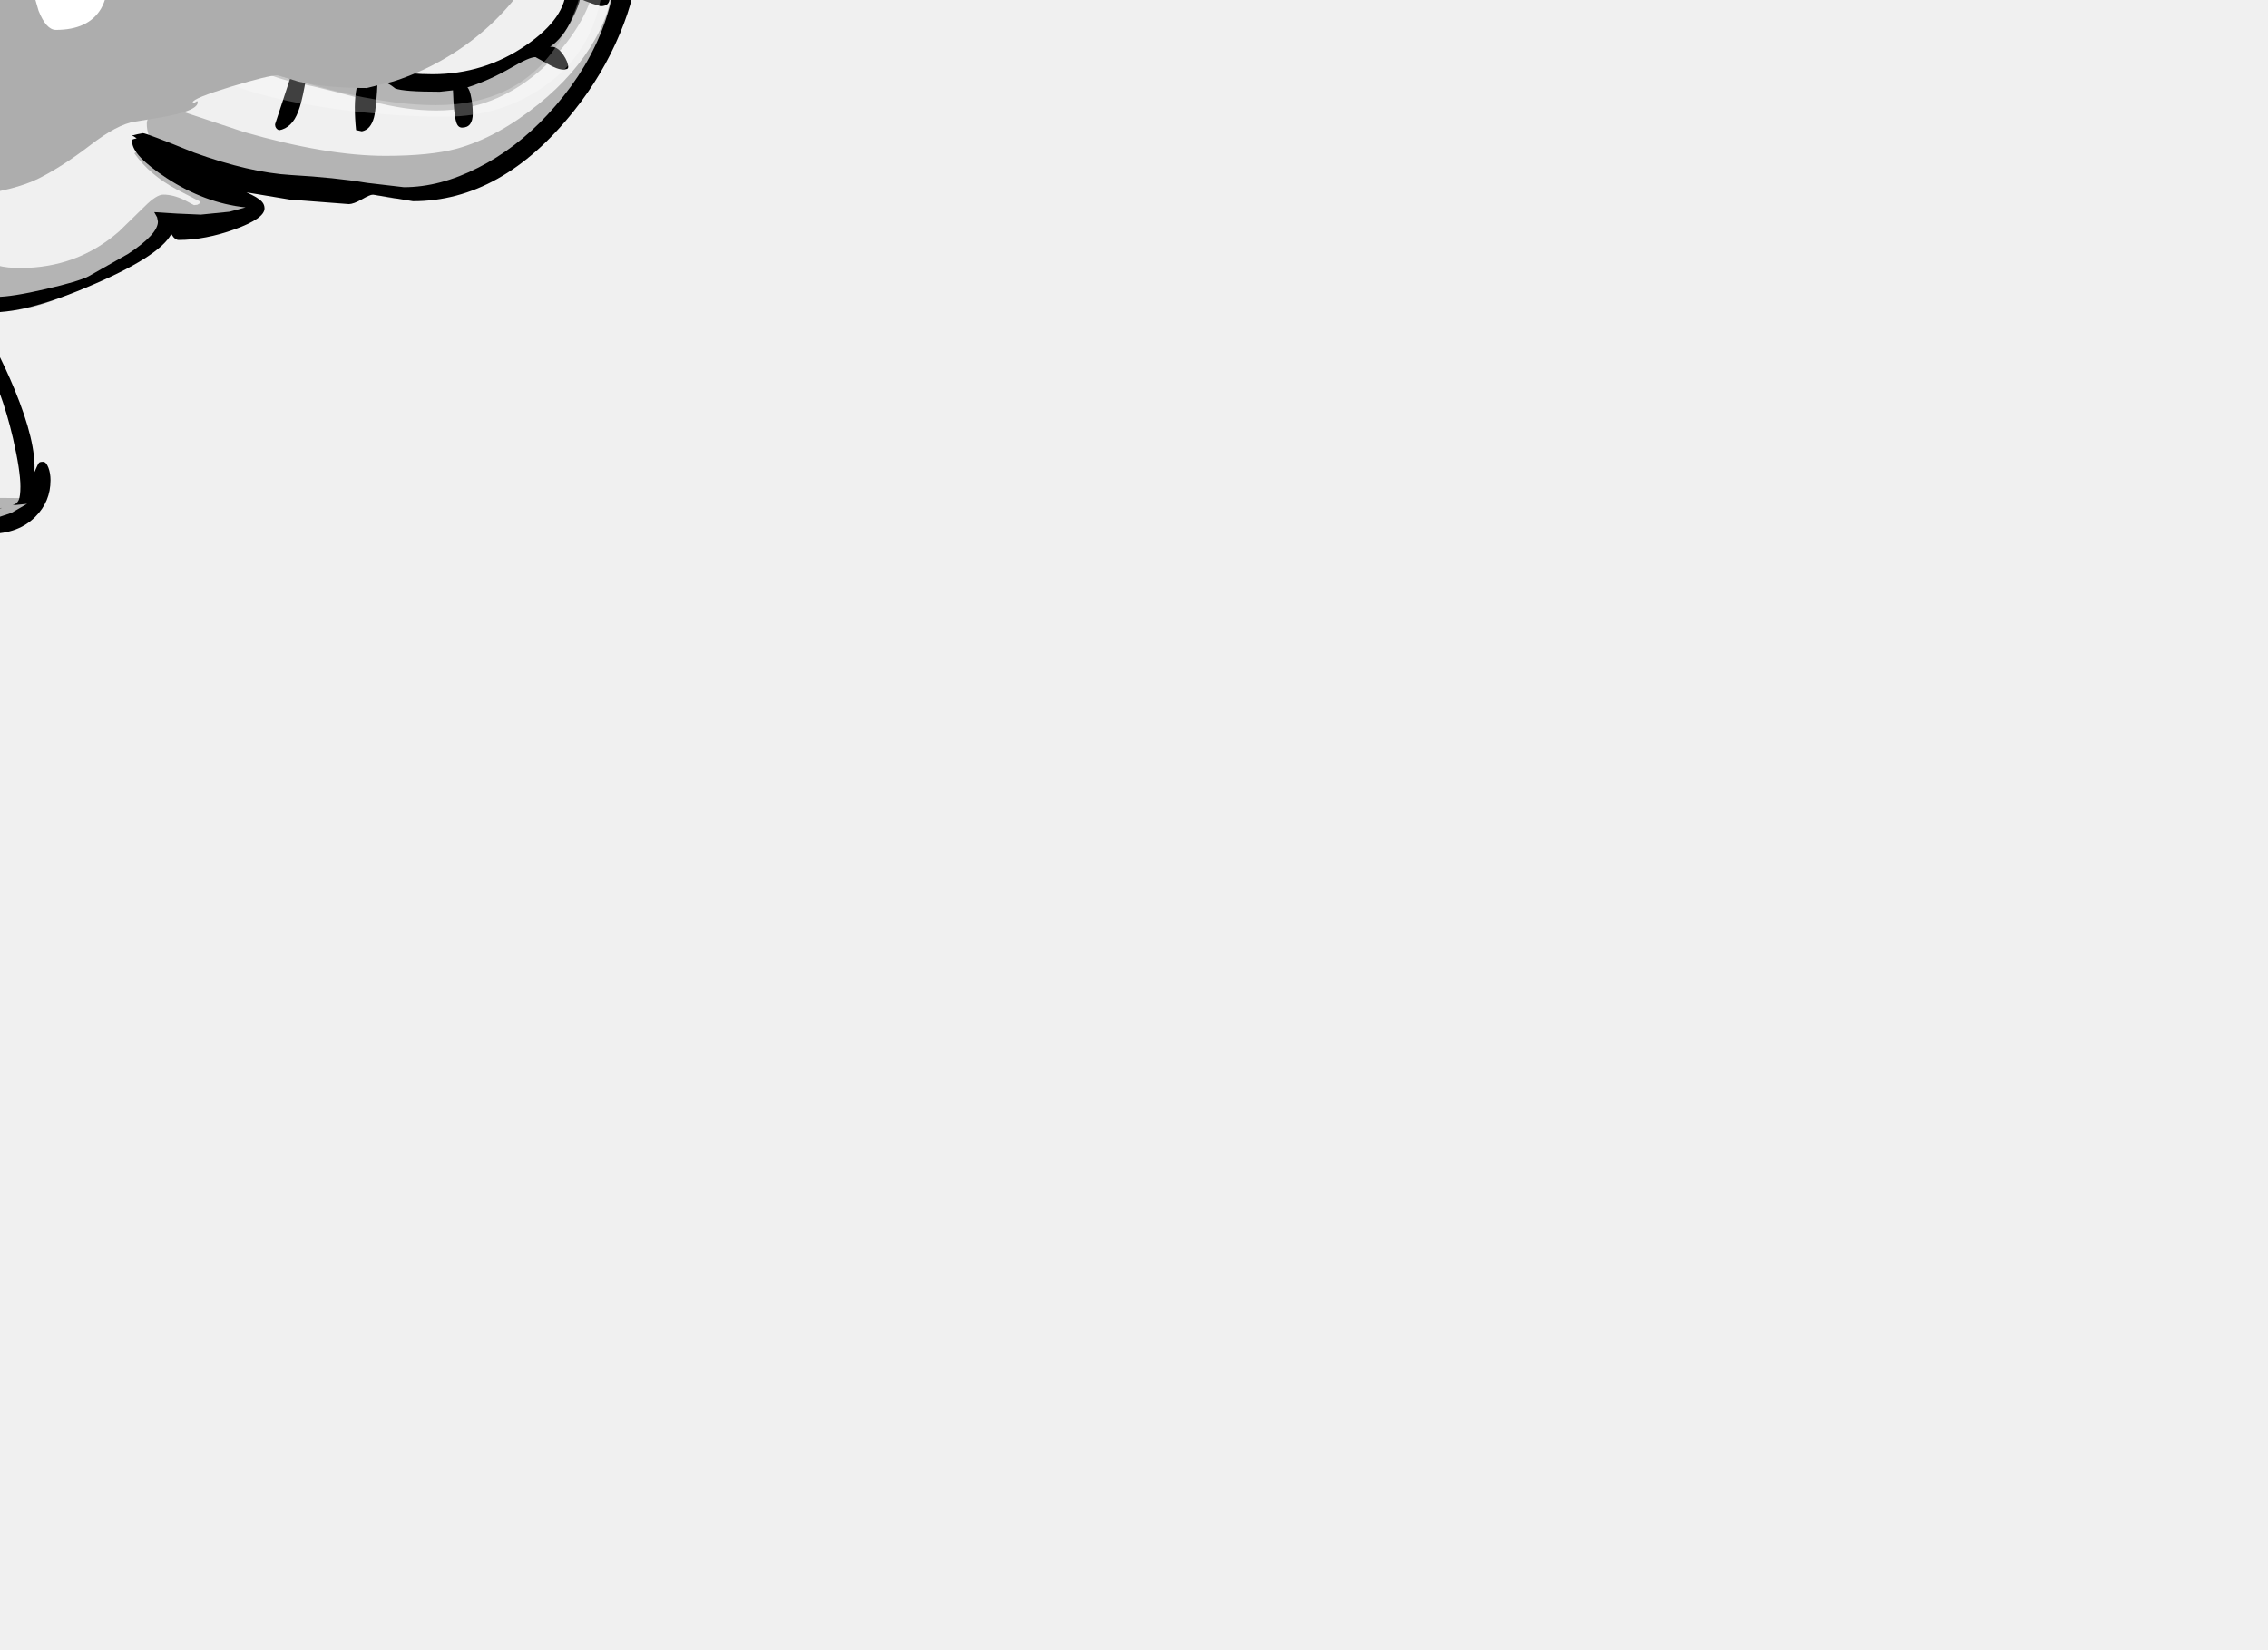
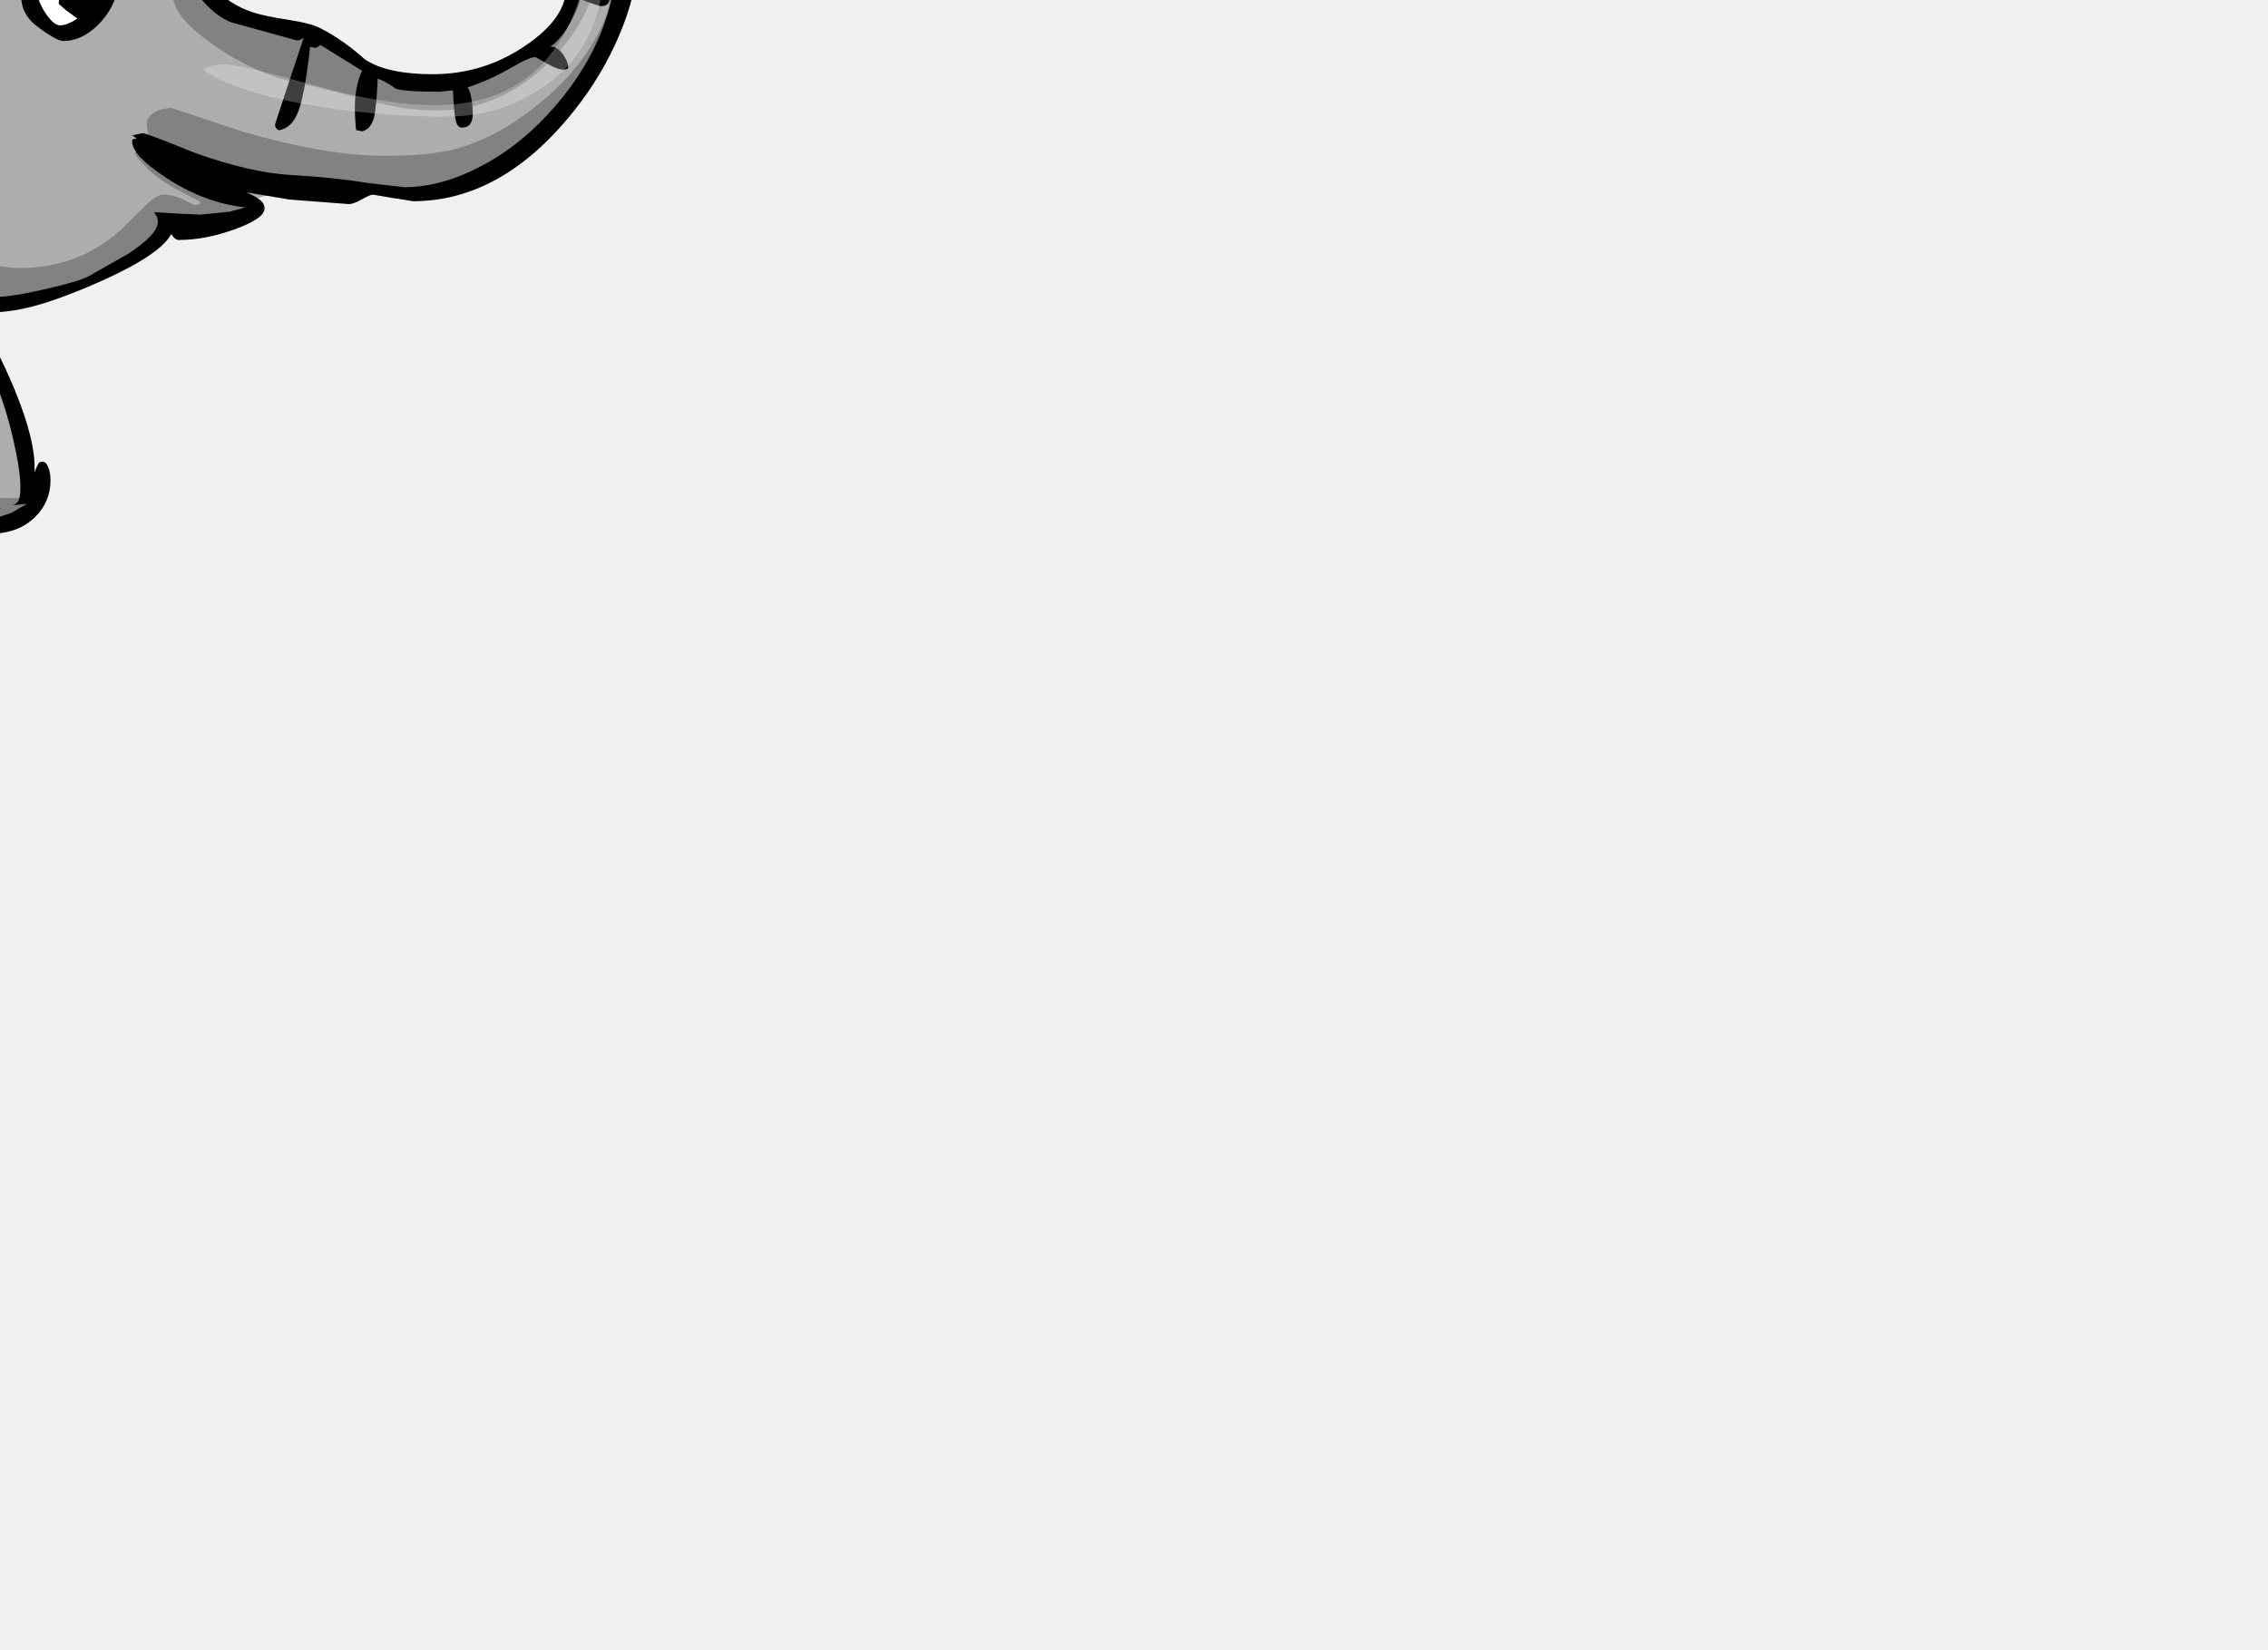
<svg xmlns="http://www.w3.org/2000/svg" xmlns:xlink="http://www.w3.org/1999/xlink" version="1.1" preserveAspectRatio="none" x="0px" y="0px" width="550px" height="400px" viewBox="0 0 550 400">
  <defs>
+     <g id="Parts_Heads_headColorMC_18_Layer1_0_FILL">
+       <path fill="#ADADAD" stroke="none" d=" M 217.8 47.55 Q 219.5 32.3 214.65 32.3 210.55 32.3 203.5 36.85 195.75 41.85 195.75 46.25 195.75 51.2 199.5 61.05 L 203.25 70.55 Q 203.25 79.55 190.95 89 178.85 98.35 167.9 98.35 158.5 98.35 146.85 90.75 L 139.2 85.5 Q 135.6 83.1 133.95 83.1 133.45 83.1 132.7 83.6 L 131.4 84.1 Q 125.35 84.1 121.6 82.45 117.9 80.85 114.7 76.9 112.2 73.8 108.05 66.55 L 98.85 50.4 Q 93.95 42.15 76.3 36 70.9 34.1 57.2 30.85 L 58.75 30.85 58.75 29.8 48.55 29.2 39.8 28.8 Q 28.05 28.8 21.4 31.25 12.05 34.7 9.85 43.45 7.5 52.85 5.05 56.25 1.55 61.25 -6.95 63.75 L -20.6 67.25 Q -28.7 69.4 -33.45 72.25 -46.7 80.2 -46.7 101.2 -46.7 121.85 -39.3 140.25 -31.85 158.8 -17.85 172.75 12.8 203.25 63.2 203.25 66.85 203.25 68.35 201.8 69.25 200.95 70.35 195.55 71.45 190.15 65.05 174.25 58.6 158.35 51.45 149.55 L 55.15 149.75 68.3 149.35 Q 78.95 148.1 84.85 145.15 90.75 142.15 97.3 137.1 103.85 132.05 108.1 131.4 L 114.25 130.4 Q 123.35 128.85 123.35 126.7 123.35 126.2 122.75 126.7 122.15 127.2 122.15 126.7 122.15 125.75 131.5 122.9 140.6 120.15 142.8 120.15 L 147.8 121.7 Q 154.5 123.25 164.35 123.25 L 170.8 121.65 Q 178.45 119.2 185.3 114.85 207.15 100.95 213.05 73.55 L 215.15 63.3 Q 214.7 62.8 214.5 61.85 L 214.3 59.55 Q 214.3 58.6 214.7 57.6 L 214.55 56.85 Q 214.55 55.15 217 53.25 L 217.8 47.55 Z" />
+     </g>
    <g id="Graphics_Symbol_786_0_Layer0_0_FILL">
      <path fill="#FFFFFF" stroke="none" d=" M 88.75 69.3 Q 88.45 67.3 87.35 66.6 84.85 63.85 81.7 64.55 L 76.25 66.4 Q 75.55 66.55 74.55 67.5 L 73.05 68.85 Q 72.8 68.4 72.2 68.4 71.4 68.4 71 71.5 L 70.75 74.8 72.1 79.45 Q 73.95 84.1 76.3 84.1 84.2 84.1 87.25 78.95 88.85 76.15 88.85 72.25 L 88.75 69.3 Z" />
    </g>
    <g id="Graphics_Symbol_832_0_Layer2_0_FILL">
      <path fill="#999999" stroke="none" d=" M 106.65 61.85 L 105.3 60 106.75 64 106.65 61.85 Z" />
      <path fill="#000000" stroke="none" d=" M 220 46.25 L 220.2 42.9 Q 220.2 30.85 211.7 30.85 204.5 30.85 198.25 37.7 192.9 43.6 192.9 47.65 192.9 53.05 196.5 61.15 200.05 69.2 200.05 73.85 200.05 81.15 190.35 87.8 180.15 94.85 167.6 94.85 156.75 94.85 151.3 91.3 145.8 86.4 140.55 83.75 138.15 82.5 132.95 81.7 126.75 80.75 124.1 79.85 113 76.25 106.65 61.85 L 106.75 64 105.3 60 98.05 46.45 Q 95.7 42.4 91.2 40.2 72.7 31.1 63.15 28.25 53.5 25.3 41.8 25.3 23.05 25.3 13.1 33.35 4.45 40.35 4.45 51.45 4.45 53.8 5.05 55.85 5.2 56.9 3.25 57.45 -8.4 59.7 -29.35 66.25 -39.2 69.35 -44.35 79.45 -48.75 88 -48.75 98.9 -48.75 123.35 -42.65 141.7 -34.5 166.1 -15.4 181 L -18.75 177.1 Q -9.1 186.9 26.5 197.55 44.3 202.9 60.25 206.3 67.25 206.3 71.35 202.15 75 198.5 75 193.3 75 191.65 74.5 190.3 73.95 188.85 73.2 188.85 72.4 188.85 72.2 189.1 71.9 189.45 71.1 191.35 71.55 184.1 66.3 171.35 61.9 160.7 56.25 152.1 65.3 154.35 83.75 146.55 101.3 139.2 104.3 133.6 L 104.8 134.35 Q 105.45 135.05 106.05 135.05 112.55 135.05 119.7 132.45 126.9 129.85 126.9 127.4 126.9 126.5 126.3 125.8 125.3 124.7 122.5 123.5 L 133 125.25 147.35 126.35 Q 148.45 126.35 150.5 125.2 152.5 124.05 153.2 124.05 L 162.9 125.65 Q 184.45 125.65 201.85 103.85 208.9 95.05 213.1 84.95 217.15 75.25 217.15 68.05 214.6 59 214.6 57 L 219.3 50.8 220 46.25 M 206.4 35.85 Q 210.05 33.7 211.25 33.7 213.9 33.7 214.8 35.95 216 38.9 216 48.2 216 50.4 215.3 52.55 L 211.5 51.25 Q 211.9 56.3 212.2 57.35 L 210.6 57.45 203.8 56.9 Q 200.9 56.85 200.5 59.35 198.85 54.85 198.35 52.85 197.65 50.2 197.65 47.65 L 198.5 42.7 202 46.35 Q 203.15 47.2 204.7 47.2 206.6 47.05 207.05 46.1 207.9 44.25 199.85 40.4 202.95 37.95 206.4 35.85 M 199.35 90.15 Q 197.9 88 196.15 88.2 199.15 86.2 201.5 81.5 203.2 78.1 203.4 76.55 204.45 77.05 206.45 77.75 L 208.4 78.35 Q 210.6 78.35 210.6 76.35 210.6 74.75 207.65 74.35 204.2 73.9 203.65 73.2 203.5 71.4 200.7 59.9 201.6 60.4 203.85 61.1 L 206.95 61.8 Q 208.65 61.8 212.35 60.05 L 212.5 63.75 Q 212.5 86.5 195.45 104.75 187.85 112.9 178.75 117.5 169.45 122.25 160.7 122.25 L 151.75 121.2 Q 143.9 119.9 133.35 119.3 123.25 118.7 109.8 113.85 98.25 109.15 97.4 109.15 L 96.1 109.4 94.7 109.75 95.15 109.9 95.9 110.4 95.1 110.6 Q 94.8 110.6 94.8 111.2 94.8 114.55 103.1 120 112.4 126.1 122.3 127.15 L 118.4 128.2 111.45 128.9 105.7 128.65 100.15 128.3 100.85 129.55 101.05 130.6 Q 101.05 133.65 93.85 138.4 L 84.25 143.85 Q 81.7 145.15 73.85 146.95 65.65 148.85 61.9 148.85 55.45 148.85 52.15 145 48.85 141.15 48.85 133.65 48.85 131.45 49.85 127.75 50.85 124.05 50.85 122.85 L 49.6 120.9 Q 48.3 118.8 48.3 117.15 L 48.85 114.3 Q 49.15 112.4 47.9 111.25 46.2 111.75 44.65 113.95 43.1 116.2 43.6 117.6 L 39.5 116.9 Q 40.75 119.8 42.9 122.7 44.45 125.45 44.7 130.65 44.95 136.35 47.15 140.05 49.25 143.6 49.25 145.85 L 49.05 149.35 49.4 149.55 Q 51.65 150.15 57.95 161.65 63.15 171.2 65.9 183.15 67.7 191 67.7 194.85 67.7 197.15 67.3 198.1 66.85 199.1 65.8 199.4 L 69.3 199.05 65.5 201.25 62.35 202.3 59.1 201.95 63.25 200 Q 60.65 200.9 59 200.9 39.15 200.9 20.8 194.8 1.6 188.4 -12.95 176.35 -46.15 148.8 -46.15 101.8 -46.15 83.9 -36.85 76.05 -33.45 73.2 -28.05 71.05 L -19 67.85 Q -10.4 64.65 7.55 60.4 23.2 56.75 24.2 55.95 23.4 60.25 21.6 66.8 20.25 71.7 20.25 73.75 20.25 74.2 20.8 74.9 21.4 75.75 22.35 76.45 L 22.9 75.9 Q 22.7 69 26.6 59.45 L 30.5 51.2 30.35 50.4 30.05 50.3 29.2 50.9 Q 33.25 44.75 44.1 40.1 54.3 35.75 62.55 35.75 69.15 35.75 74.95 37.4 L 84.35 40.25 Q 82.95 41.75 82.95 42.2 82.95 43.2 83.25 43.65 88.75 42.5 93.25 45.6 97.8 48.75 100.25 55.5 102.9 62.9 106.4 69.1 112.4 79.65 118.65 82.2 L 134.7 86.65 Q 135.7 86.65 136.3 86 L 136.35 86.15 132.85 96.65 129.45 107 Q 129.45 108 130.4 108.45 133.55 107.9 135.05 103.95 136.7 99.75 137.95 88.2 L 139.2 88.45 Q 139.75 88.35 140.45 87.75 L 150.55 94 Q 148.85 97.65 148.8 102.8 148.8 105.5 149.1 108.4 L 150.5 108.7 Q 152.65 108.3 153.45 105.3 154.05 102.9 154.35 95.9 157.05 97 158.6 98.3 160.55 99.1 169.4 99.1 L 172.6 98.75 Q 172.8 104.6 173.4 106.5 173.8 107.8 174.8 107.8 177.4 107.8 177.4 104.4 177.4 102.4 177.05 100.65 176.7 98.6 176.1 98.05 181.4 96.35 186.85 93.2 191.1 90.7 192.6 90.7 L 195.4 92.25 Q 197.9 93.75 199.5 93.75 L 200.35 93.55 200.55 93.2 Q 200.55 91.9 199.35 90.15 M 16.7 35.65 Q 23.15 31.25 31.65 31.25 L 61.3 31.7 Q 47 33.95 39.3 38.25 34.2 41.1 30.4 46.25 26.35 51.7 24.05 53.15 19.4 56.2 9.7 56.55 L 8.9 50.7 Q 8.9 41 16.7 35.65 M 86.3 83.1 Q 89.9 79.65 91.15 75 92.45 70.05 90.15 66.85 87.5 63.15 80.7 63.15 76.95 63.15 73.15 65.6 69.35 68 68.15 73.8 66.95 79.55 71.7 83.2 76.45 86.8 78.1 86.8 82.4 86.8 86.3 83.1 M 82 66.65 Q 84.6 66.65 86.8 68.8 88.85 70.85 88.1 72.25 85 70.95 81.35 72.1 77 73.5 77 77.8 L 78.6 79.2 81.5 81.35 Q 79.35 82.85 77.5 83 75.65 83.15 73.35 79.35 71.05 75.5 72.1 73.05 73.1 70.6 74.75 68.4 76.35 66.15 75.8 68.65 L 79.1 67.5 82 66.65 M 211.15 42.7 Q 211.8 41.6 211.8 40.1 211.8 38.6 211.15 37.55 210.5 36.45 209.55 36.45 208.6 36.45 207.95 37.55 207.3 38.6 207.3 40.1 207.3 41.6 207.95 42.7 208.6 43.75 209.55 43.75 210.5 43.75 211.15 42.7 Z" />
    </g>
    <g id="Graphics_Symbol_832_0_Layer1_0_FILL">
      <path fill="#000000" fill-opacity="0.251" stroke="none" d=" M 52.55 111.05 Q 49.95 107.4 46.25 106.85 42.5 106.25 39.95 109.3 37.1 112.7 37.1 119.4 37.1 127.1 42.8 137.75 45.15 142.2 58.65 163.65 L 59.2 163.15 60.05 162.3 Q 59.8 159.25 57.4 156.4 54.55 152.9 53.55 149.9 55.9 152.3 63.15 152.3 73.35 152.3 88.55 143.5 L 98.7 137.15 Q 103.6 133.95 104.8 133.55 112.45 130.9 120.85 128.9 124.75 127.95 124.75 126.85 124.75 125.9 121.15 124.85 L 107.2 120.8 Q 104.55 120 100.55 117.1 L 95.95 113.5 95.35 114.05 Q 99 119.25 105.6 122.8 L 111.3 125.75 Q 111.3 126.75 111.1 126.2 L 110.65 126.5 109.8 126.6 107.45 125.35 Q 104.75 124.05 102.35 124.05 100.7 124.05 97.9 126.85 L 91.65 132.95 Q 81.5 141.85 67.6 141.85 61.65 141.85 58.15 139.55 54.05 136.85 54.05 131.2 L 54.75 128.8 Q 55.4 125.55 55.4 120.85 55.4 115 52.55 111.05 M 217.25 53.4 L 217.4 53.35 217.35 52.7 Q 217.5 51.75 217.15 50.9 216.5 49.25 214.2 49.25 211.8 49.25 209.9 51.1 207.8 53.2 207.8 56.6 207.8 58.25 209.35 66.25 L 210.85 75.1 Q 210.85 79.6 207.1 86.3 202.25 94.95 193.3 102.15 183.3 110.2 173.55 112.9 167.05 114.65 156.2 114.65 142 114.65 121.85 108.85 L 104.4 103.05 Q 101.8 103.05 100.05 104.2 98.35 105.3 98.35 106.85 98.35 112.8 106 116 110.7 118 122.6 120.05 L 134.6 122.7 147.1 124.7 Q 148.95 123.65 153.75 124.15 L 158.45 125.05 Q 168.25 124.35 177.7 120.05 189 114.9 203.8 96.45 214.05 83.55 216.6 67.35 216.35 66.9 216.25 66.2 L 216.05 63.4 215.2 61.05 Q 214.6 59.5 214.6 58.55 214.6 57.6 214.95 56.85 215.3 54.2 217.25 53.4 M 212.4 76.05 L 212.4 76.3 Q 212.15 78.05 211.7 79.2 L 212.4 76.05 M 216.35 33 Q 215.05 31.25 212 31.25 206.8 31.25 200.6 35.85 193.1 41.5 193.1 49.45 193.1 54.1 197.45 62.35 201.75 70.55 201.65 76.05 201.5 81.5 187.8 89.8 174.05 98.1 170.25 97 166.45 95.9 161.9 96.2 157.3 96.45 150.75 92.4 144.2 88.35 135.05 85.75 125.85 83.1 117.95 78.85 110.05 74.55 103.35 59.85 96.6 45.1 94.15 42.6 91.65 40.05 87.7 40.05 L 86.5 40.45 84.95 41.1 84.55 40.45 Q 85.1 39.6 84.65 38.5 84.25 37.55 83.8 37.55 L 79.9 36.25 Q 76.1 34.9 73.3 34.9 L 69.75 35.15 65 35.7 66.2 34.35 66.5 33.25 Q 66.3 32.35 64.95 31.45 62.3 29.6 56.6 29.6 48.35 29.6 46.3 27.7 44.2 25.8 39.15 25.8 24.85 25.8 14.6 33.45 5.2 40.5 5.2 48.7 5.2 53.75 8.95 58.65 L -10.15 62 Q -21.5 64.1 -28.1 67 -46.6 75.1 -46.6 97.6 L -46.2 107.15 Q -45.85 117.45 -46.2 124.75 -46.65 134.35 -40.45 145.25 -37.35 150.7 -34 154.65 -31.3 161.25 -18.75 173.75 -6.15 186.3 -1.95 186.3 L -0.5 185.95 -0.5 187 Q 23.25 195.55 27.7 197.35 44.05 203.85 55.95 203.85 61.1 203.85 65.45 201.95 69.15 200.35 69.15 199.2 69.15 197.85 67.55 197.65 L 61.7 197.6 Q 48.85 197.25 31.55 191.2 0.4 180.3 -10.7 173.85 -18.1 169.5 -22.7 162.45 -28 154.2 -33.75 136.85 -40.5 116.6 -40.5 103.15 -40.5 90.45 -28.05 82.15 -16.6 74.55 7.55 69.35 10 78.25 13.5 84.3 17.25 90.65 20.35 90.65 21.6 90.65 22.5 90.1 23.4 89.5 23.4 88.75 23.4 88.1 22.95 87.85 22.3 87.6 21.95 87.35 20.45 86.2 20.45 81.45 20.45 78.8 23.4 73 26.85 66.3 32.05 60.35 46.5 43.85 64.55 43.85 79.4 43.85 84.45 49 85.85 50.45 88.55 54.8 91.35 59.25 93.95 62.1 100.7 69.4 102.05 71.3 103.2 72.95 105.4 78.5 107.1 82.8 116 88.75 126.05 95.4 136.4 97.3 139.6 97.9 152.75 101.4 161.2 103.65 168.6 103.65 184.4 103.65 196.55 91.3 201.5 86.25 204.45 80.4 207.25 74.75 207.25 70.3 207.25 64.7 204.9 57.35 202.55 50 202.55 47 202.55 39.85 209.85 38.6 L 214.85 37.85 Q 217.15 37.3 217.15 35.6 217.15 34.1 216.35 33 M 20.5 38.2 Q 27.15 32.3 38.5 32.5 35.75 35.6 23.75 45.9 16.8 51.85 16.8 56.55 L 17 58.2 Q 16.5 57.2 15.6 53.65 L 14.8 50.15 Q 14.8 43.3 20.5 38.2 Z" />
    </g>
    <g id="Graphics_Symbol_832_0_Layer0_0_FILL">
      <path fill="#FFFFFF" fill-opacity="0.251" stroke="none" d=" M -14.95 83.6 Q -22.35 87.95 -27.2 93 -32.75 98.8 -32.75 103.4 L -31.85 123.5 -30.9 123.9 -30.05 123.95 Q -28.45 123.95 -20.65 99.75 -20.65 97.55 -8.9 89.6 2.8 81.65 2.8 80 2.8 77 -2.75 78.25 -7.95 79.45 -14.95 83.6 M 73.85 56.1 Q 77.15 54.15 79.15 53.25 79.15 52 76.15 52 71 52 66.65 54.15 58.4 58.25 54.55 68.9 L 54.45 68.95 55.1 69 Q 56.6 69 58 68.25 L 60.9 66 Q 67.2 60.1 73.85 56.1 M 18.6 48.05 Q 19.6 48.05 22.2 45.75 L 30.65 37.55 Q 24.65 37.55 20.85 39.95 17.2 42.25 17.2 45.65 17.2 46.7 17.7 47.4 18.1 48.05 18.6 48.05 M 66.15 48.4 L 65.6 47.5 Q 65.3 47.15 64.8 47.15 63.35 46.95 60.15 48 53.8 50 44.65 56.15 38.45 60.05 35.4 63.6 33.7 65.55 33.35 66.85 34.65 67.9 35.75 71.3 36.65 74.1 37.8 74.1 38.65 74.1 40.4 71.95 42.9 68.65 44.95 66.25 53.4 56.3 66.15 48.4 M 211.1 39.75 Q 208.85 39.75 206 41.2 201.85 43.3 201.85 47.15 L 203.55 53.3 Q 205.25 59.65 205.25 61.35 205.25 77.15 197.6 88.2 187.85 102.35 168.45 102.35 155.8 102.35 138.35 97.4 120.85 92.45 117.1 92.45 114.2 92.45 111.9 93.7 120.2 99.55 139.9 102.65 155.4 105.15 170.75 105.15 184.5 105.15 195.15 97.5 209.3 87.35 209.3 67.4 209.3 65.25 208.35 56.05 L 207.35 47.05 Q 207.35 44.35 210.55 43.65 213.75 42.95 213.75 41.5 213.75 40.6 213.2 40.2 212.6 39.75 211.1 39.75 Z" />
    </g>
-     <g id="Parts_Heads_headColorMC_18_Layer1_0_FILL">
-       <path fill="#ADADAD" stroke="none" d=" M 217.8 47.55 Q 219.5 32.3 214.65 32.3 210.55 32.3 203.5 36.85 195.75 41.85 195.75 46.25 195.75 51.2 199.5 61.05 L 203.25 70.55 Q 203.25 79.55 190.95 89 178.85 98.35 167.9 98.35 158.5 98.35 146.85 90.75 L 139.2 85.5 Q 135.6 83.1 133.95 83.1 133.45 83.1 132.7 83.6 L 131.4 84.1 Q 125.35 84.1 121.6 82.45 117.9 80.85 114.7 76.9 112.2 73.8 108.05 66.55 L 98.85 50.4 Q 93.95 42.15 76.3 36 70.9 34.1 57.2 30.85 L 58.75 30.85 58.75 29.8 39.8 28.8 Q 28.05 28.8 21.4 31.25 12.05 34.7 9.85 43.45 7.5 52.85 5.05 56.25 1.55 61.25 -6.95 63.75 L -20.6 67.25 Q -28.7 69.4 -33.45 72.25 -46.7 80.2 -46.7 101.2 -46.7 121.85 -39.3 140.25 -31.85 158.8 -17.85 172.75 12.8 203.25 63.2 203.25 66.85 203.25 68.35 201.8 69.25 200.95 70.35 195.55 71.45 190.15 65.05 174.25 58.6 158.35 51.45 149.55 L 55.15 149.75 68.3 149.35 Q 78.95 148.1 84.85 145.15 90.75 142.15 97.3 137.1 103.85 132.05 108.1 131.4 L 114.25 130.4 Q 123.35 128.85 123.35 126.7 123.35 126.2 122.75 126.7 122.15 127.2 122.15 126.7 122.15 125.75 131.5 122.9 140.6 120.15 142.8 120.15 L 147.8 121.7 Q 154.5 123.25 164.35 123.25 L 170.8 121.65 Q 178.45 119.2 185.3 114.85 207.15 100.95 213.05 73.55 L 215.15 63.3 Q 214.7 62.8 214.5 61.85 L 214.3 59.55 Q 214.3 58.6 214.7 57.6 L 214.55 56.85 Q 214.55 55.15 217 53.25 L 217.8 47.55 Z" />
+   </defs>
+   <g transform="matrix( 1, 0, 0, 1, -62.75,-76.85) ">
+     <g transform="matrix( 1, 0, 0, 1, 0,0) ">
+       <use xlink:href="#Parts_Heads_headColorMC_18_Layer1_0_FILL" />
    </g>
-   </defs>
+   </g>
+   <g transform="matrix( 1, 0, 0, 1, -62.75,-76.85) ">
+     <g transform="matrix( 1, 0, 0, 1, 0,0) ">
+       <g transform="matrix( 1, 0, 0, 1, 0,0) ">
+         <use xlink:href="#Graphics_Symbol_786_0_Layer0_0_FILL" />
+       </g>
+     </g>
+   </g>
  <g transform="matrix( 1, 0, 0, 1, -62.75,-76.85) ">
    <g transform="matrix( 1, 0, 0, 1, 0,0) ">
      <g transform="matrix( 1, 0, 0, 1, 0,0) ">
        <use xlink:href="#Graphics_Symbol_786_0_Layer0_0_FILL" />
      </g>
    </g>
    <g transform="matrix( 1, 0, 0, 1, 0,0) ">
      <g transform="matrix( 1, 0, 0, 1, 0,0) ">
        <use xlink:href="#Graphics_Symbol_832_0_Layer2_0_FILL" />
      </g>
      <g transform="matrix( 1, 0, 0, 1, 0,0) ">
        <use xlink:href="#Graphics_Symbol_832_0_Layer1_0_FILL" />
      </g>
      <g transform="matrix( 1, 0, 0, 1, 0,0) ">
        <use xlink:href="#Graphics_Symbol_832_0_Layer0_0_FILL" />
      </g>
    </g>
    <g id="hat1" transform="matrix( 0.9839172, -0.175293, 0.175293, 0.9839172, 45.2,78.25) ">
      <g id="colorMC" transform="matrix( 0.9999847, 0, 0, 0.9999847, 0,0) " />
      <g id="colorMC2" transform="matrix( 1, 0, 0, 1, 0,0) " />
    </g>
    <g id="hat2" transform="matrix( 0.9733734, -0.2247314, 0.2247314, 0.9733734, 38,60.6) ">
      <g id="colorMC_FL" transform="matrix( 0.9999847, 0, 0, 0.9999847, 0,0) " />
      <g id="colorMC2_FL" transform="matrix( 1, 0, 0, 1, 0,0) " />
    </g>
    <g id="hat3" transform="matrix( 0.9602661, -0.2753754, 0.2753754, 0.9602661, 26,48.4) ">
      <g id="colorMC_FL_FL" transform="matrix( 0.9999847, 0, 0, 0.9999847, 0,0) " />
      <g id="colorMC2_FL_FL" transform="matrix( 1, 0, 0, 1, 0,0) " />
    </g>
    <g id="hat4" transform="matrix( 0.9445801, -0.3252411, 0.3252411, 0.9445801, 18.85,34.5) ">
      <g id="colorMC_FL_FL_FL" transform="matrix( 0.9999847, 0, 0, 0.9999847, 0,0) " />
      <g id="colorMC2_FL_FL_FL" transform="matrix( 1, 0, 0, 1, 0,0) " />
    </g>
  </g>
-   <g transform="matrix( 1, 0, 0, 1, -75.4,-101.9) ">
-     <g transform="matrix( 1, 0, 0, 1, 0,0) ">
-       <use xlink:href="#Parts_Heads_headColorMC_18_Layer1_0_FILL" />
-     </g>
-   </g>
-   <g transform="matrix( 1, 0, 0, 1, -62.75,-76.85) ">
-     <g transform="matrix( 1, 0, 0, 1, 0,0) ">
-       <g transform="matrix( 1, 0, 0, 1, 0,0) ">
-         <use xlink:href="#Graphics_Symbol_786_0_Layer0_0_FILL" />
-       </g>
-     </g>
-   </g>
</svg>
